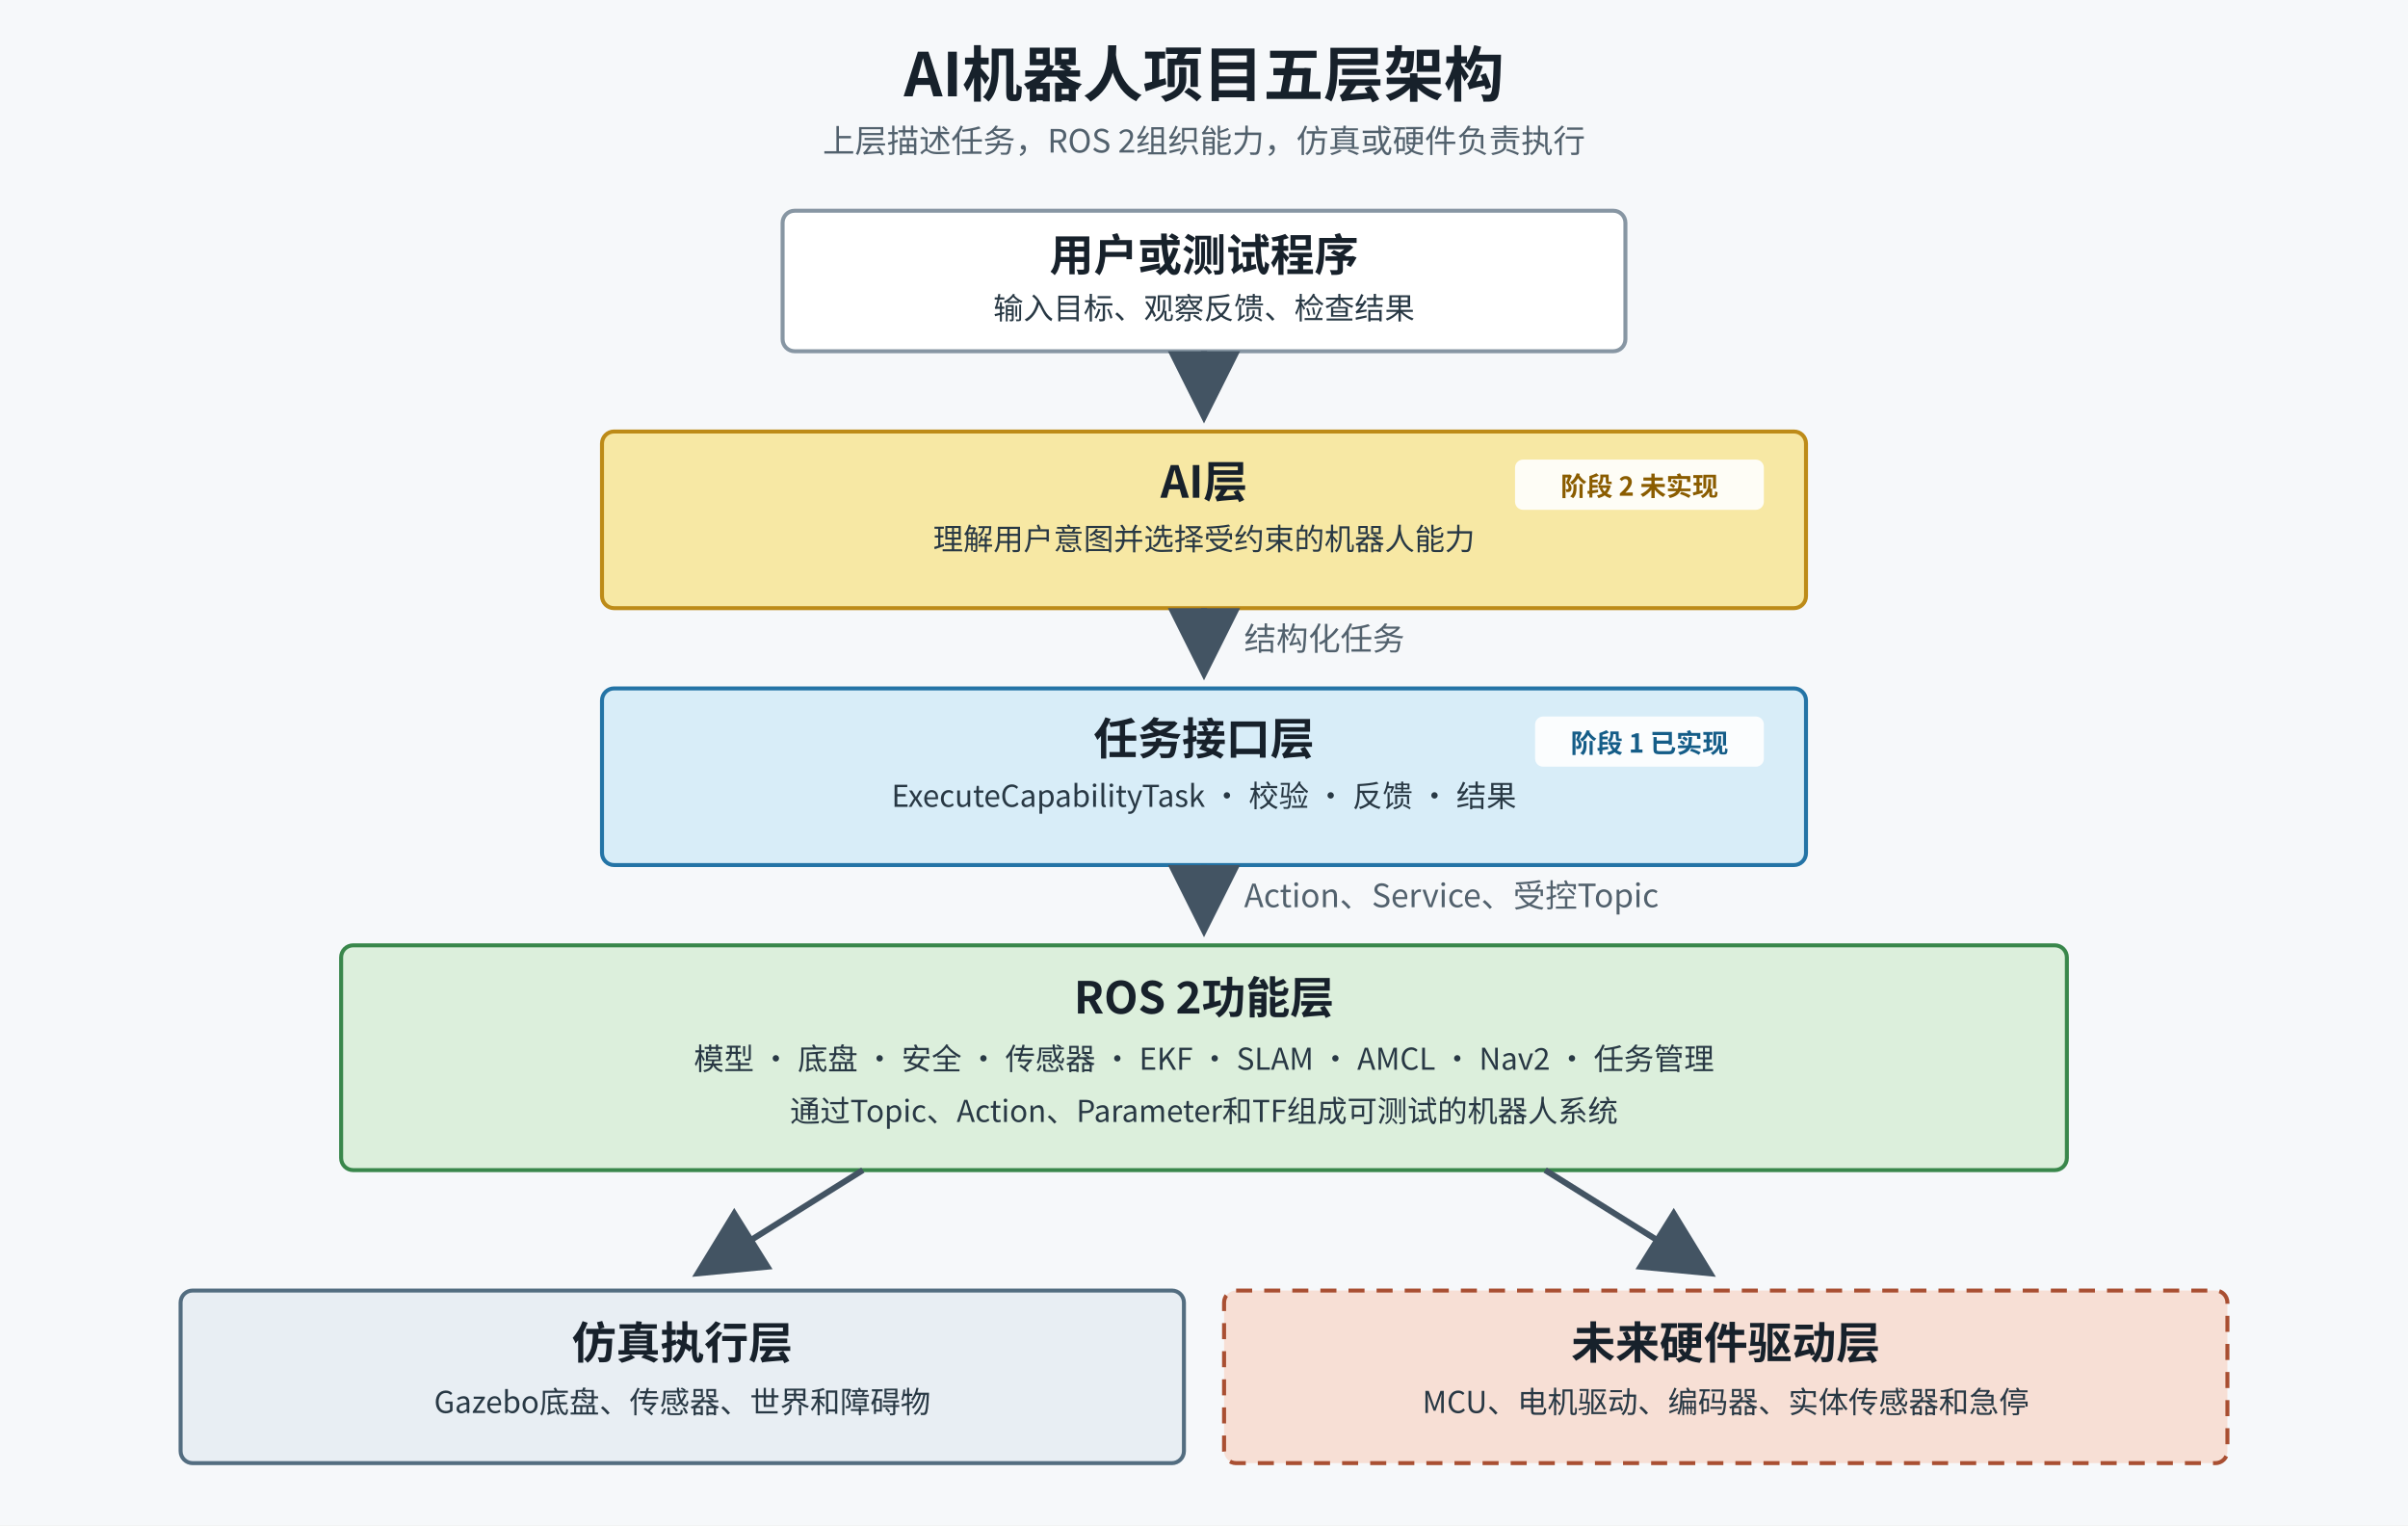
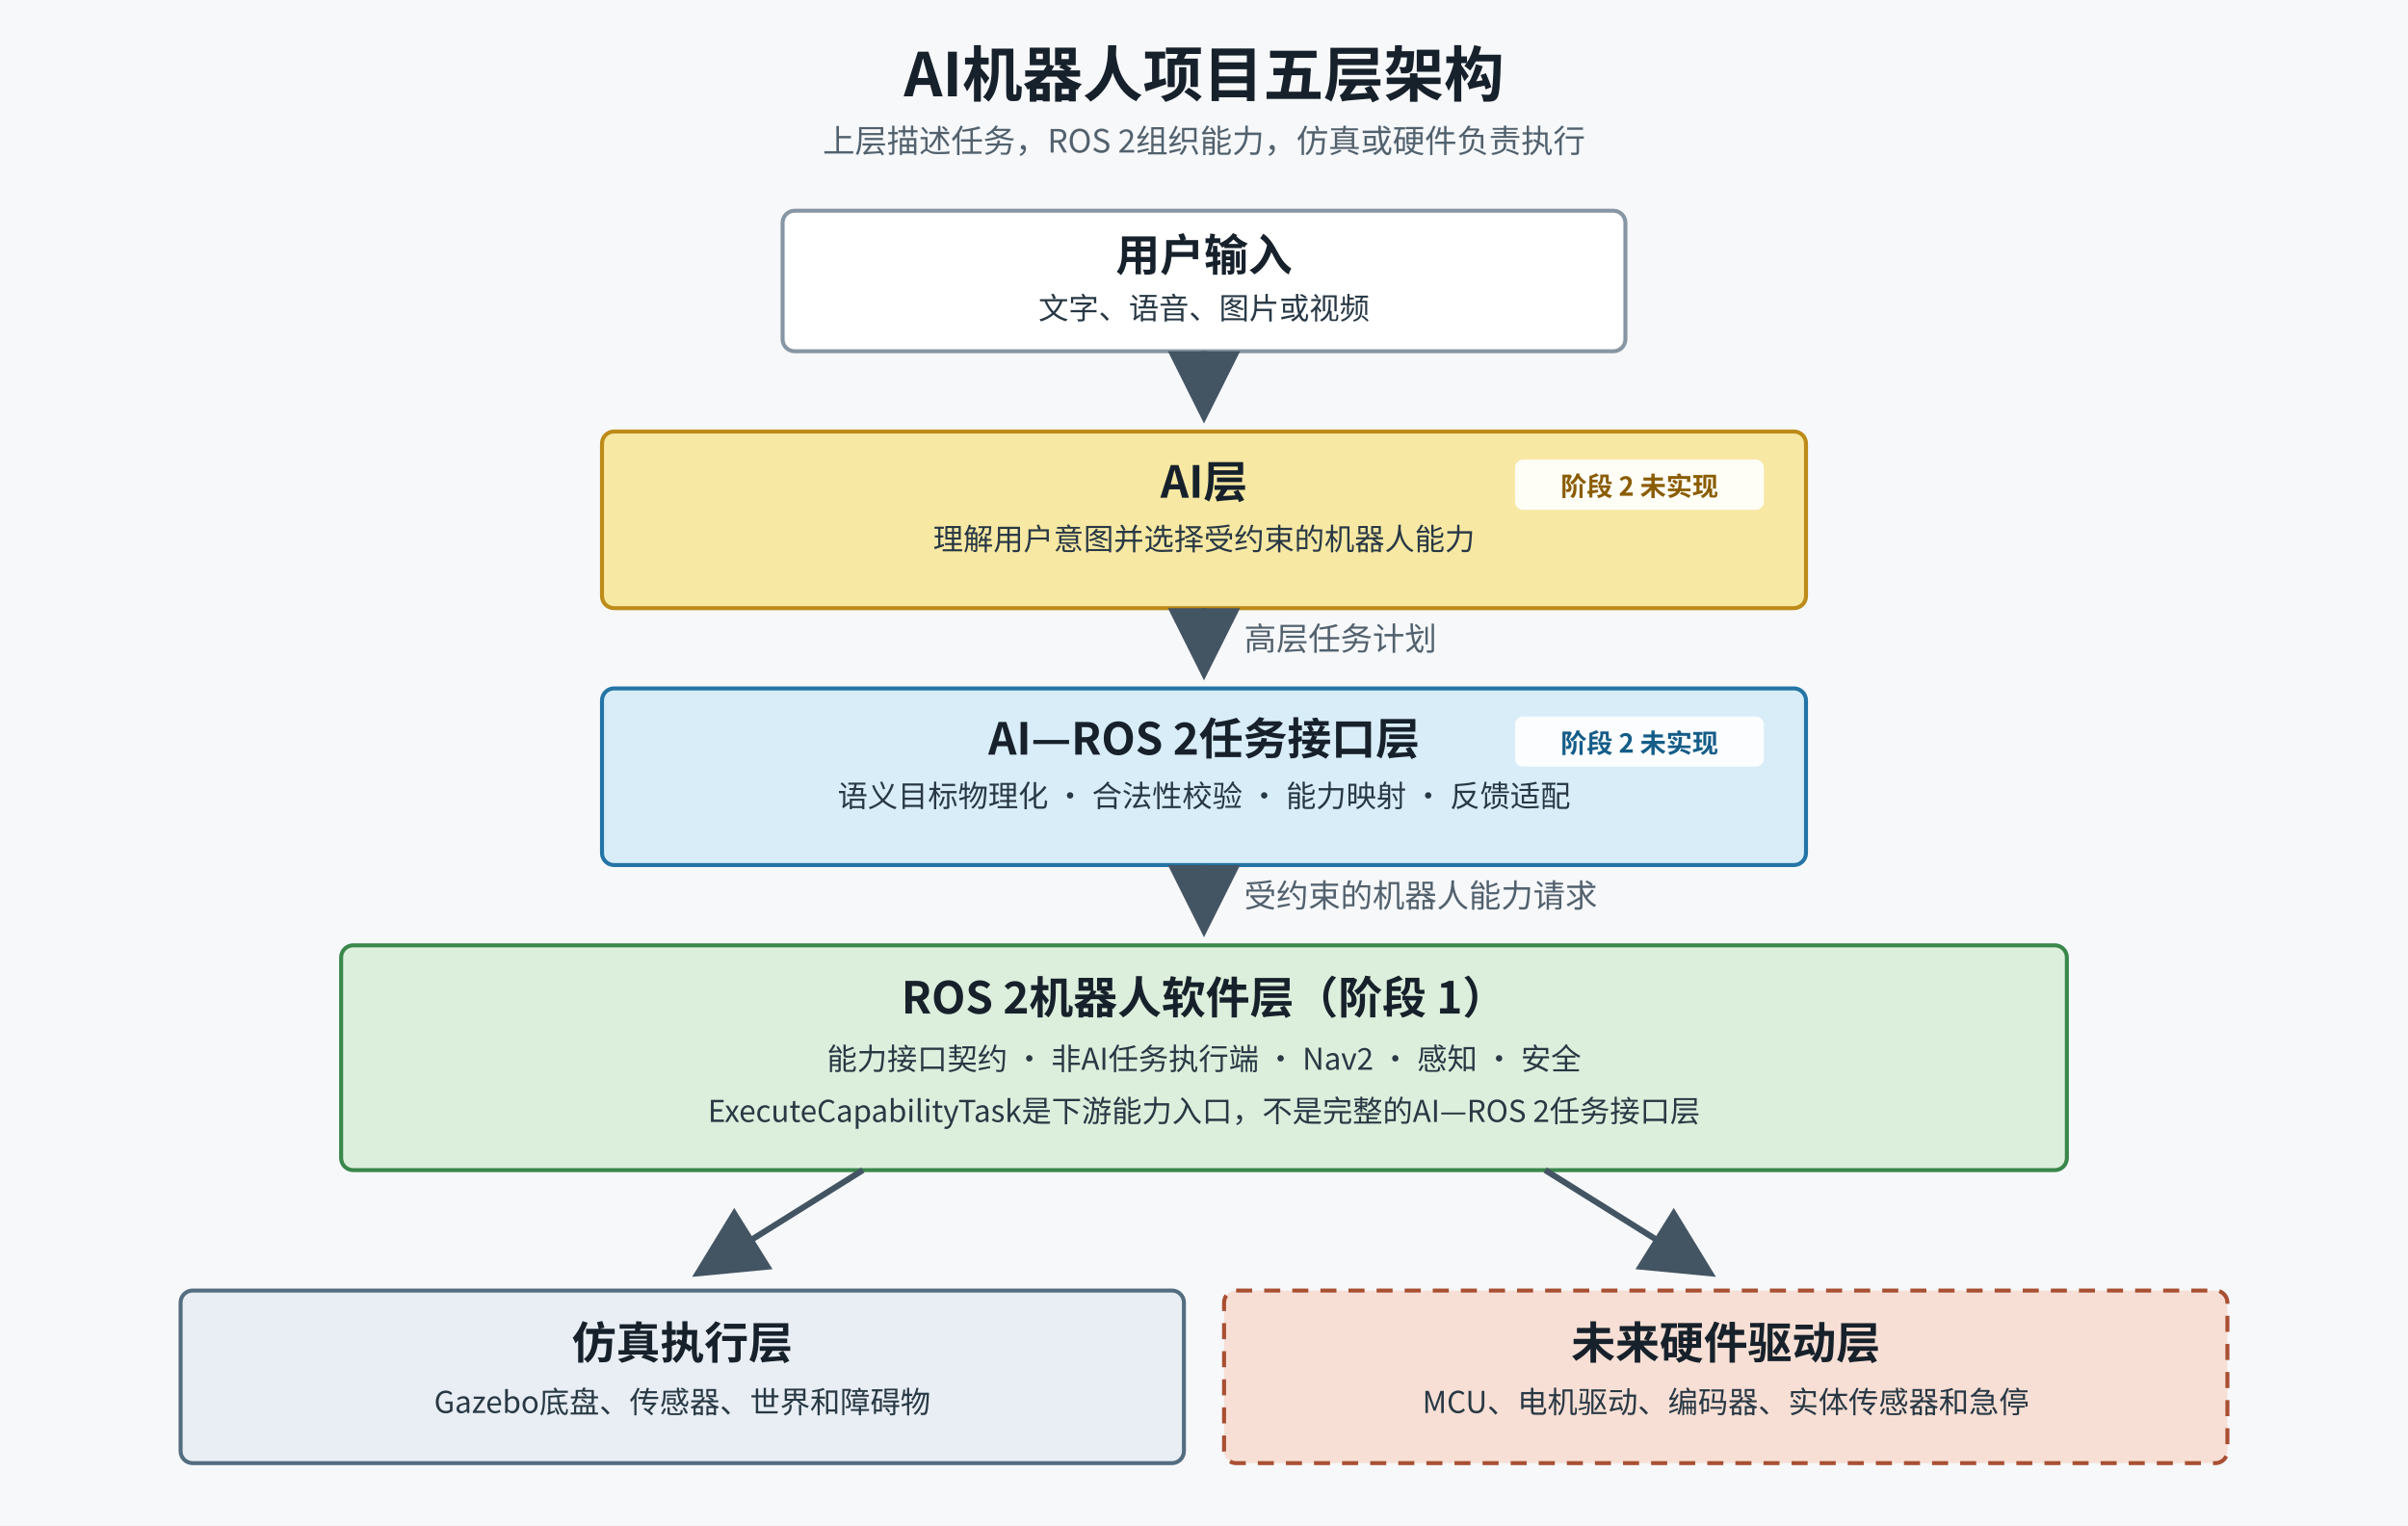
<svg xmlns="http://www.w3.org/2000/svg" width="1200" height="760" viewBox="0 0 1200 760" role="img" aria-labelledby="title desc">
  <defs>
    <marker id="arrow" markerWidth="12" markerHeight="12" refX="10" refY="6" orient="auto">
      <path d="M0,0 L12,6 L0,12 Z" fill="#435463" />
    </marker>
    <style>
      .title { font: 700 30px "Noto Sans CJK SC", "Microsoft YaHei", sans-serif; fill: #17212b; }
      .subtitle { font: 400 16px "Noto Sans CJK SC", "Microsoft YaHei", sans-serif; fill: #52616d; }
      .layer-title { font: 700 22px "Noto Sans CJK SC", "Microsoft YaHei", sans-serif; fill: #17212b; }
      .layer-text { font: 400 15px "Noto Sans CJK SC", "Microsoft YaHei", sans-serif; fill: #283844; }
      .tag { font: 700 13px "Noto Sans CJK SC", "Microsoft YaHei", sans-serif; }
      .arrow { stroke: #435463; stroke-width: 3; fill: none; marker-end: url(#arrow); }
    </style>
  </defs>
  <rect width="1200" height="760" fill="#f6f8fa" />
  <text x="600" y="48" text-anchor="middle" class="title">AI机器人项目五层架构</text>
  <text x="600" y="76" text-anchor="middle" class="subtitle">上层描述任务，ROS 2组织能力，仿真或硬件负责执行</text>
  <rect x="390" y="105" width="420" height="70" rx="6" fill="#ffffff" stroke="#8796a3" stroke-width="2" />
-   <text x="600" y="135" text-anchor="middle" class="layer-title">用户或测试程序</text>
-   <text x="600" y="159" text-anchor="middle" class="layer-text">输入目标、观察反馈、检查结果</text>
+   <text x="600" y="135" text-anchor="middle" class="layer-title">用户输入</text>
+   <text x="600" y="159" text-anchor="middle" class="layer-text">文字、语音、图片或视频</text>
  <path d="M600 175 L600 205" class="arrow" />
  <rect x="300" y="215" width="600" height="88" rx="6" fill="#f7e8a4" stroke="#bd8b18" stroke-width="2" />
  <text x="600" y="248" text-anchor="middle" class="layer-title">AI层</text>
  <text x="600" y="274" text-anchor="middle" class="layer-text">理解用户意图并选择受约束的机器人能力</text>
  <rect x="755" y="229" width="124" height="25" rx="4" fill="#ffffff" opacity="0.9" />
  <text x="817" y="247" text-anchor="middle" class="tag" fill="#8a5c00">阶段 2 未实现</text>
  <path d="M600 303 L600 333" class="arrow" />
-   <text x="620" y="324" class="subtitle">结构化任务</text>
+   <text x="620" y="324" class="subtitle">高层任务计划</text>
  <rect x="300" y="343" width="600" height="88" rx="6" fill="#d8edf8" stroke="#2474a6" stroke-width="2" />
-   <text x="600" y="376" text-anchor="middle" class="layer-title">任务接口层</text>
-   <text x="600" y="402" text-anchor="middle" class="layer-text">ExecuteCapabilityTask · 校验 · 反馈 · 结果</text>
-   <rect x="765" y="357" width="114" height="25" rx="4" fill="#ffffff" opacity="0.9" />
-   <text x="822" y="375" text-anchor="middle" class="tag" fill="#155d88">阶段 1 已实现</text>
+   <text x="600" y="376" text-anchor="middle" class="layer-title">AI—ROS 2任务接口层</text>
+   <text x="600" y="402" text-anchor="middle" class="layer-text">语义目标物理化 · 合法性校验 · 能力映射 · 反馈适配</text>
+   <rect x="755" y="357" width="124" height="25" rx="4" fill="#ffffff" opacity="0.9" />
+   <text x="817" y="375" text-anchor="middle" class="tag" fill="#155d88">阶段 2 未实现</text>
  <path d="M600 431 L600 461" class="arrow" />
-   <text x="620" y="452" class="subtitle">Action、Service、受控Topic</text>
+   <text x="620" y="452" class="subtitle">受约束的机器人能力请求</text>
  <rect x="170" y="471" width="860" height="112" rx="6" fill="#dcefdc" stroke="#39874b" stroke-width="2" />
-   <text x="600" y="505" text-anchor="middle" class="layer-title">ROS 2功能层</text>
-   <text x="600" y="533" text-anchor="middle" class="layer-text">模型 · 底盘 · 安全 · 传感器 · EKF · SLAM · AMCL · Nav2 · 任务管理</text>
-   <text x="600" y="559" text-anchor="middle" class="layer-text">通过Topic、Action、Parameter和TF组成可测试的机器人系统</text>
+   <text x="600" y="505" text-anchor="middle" class="layer-title">ROS 2机器人软件层（阶段 1）</text>
+   <text x="600" y="533" text-anchor="middle" class="layer-text">能力接口契约 · 非AI任务执行端 · Nav2 · 感知 · 安全</text>
+   <text x="600" y="559" text-anchor="middle" class="layer-text">ExecuteCapabilityTask是下游能力入口，不是完整的AI—ROS 2任务接口层</text>
  <path d="M430 583 L350 633" class="arrow" />
  <path d="M770 583 L850 633" class="arrow" />
  <rect x="90" y="643" width="500" height="86" rx="6" fill="#e8eef3" stroke="#536d80" stroke-width="2" />
  <text x="340" y="677" text-anchor="middle" class="layer-title">仿真执行层</text>
  <text x="340" y="704" text-anchor="middle" class="layer-text">Gazebo底盘、传感器、世界和障碍物</text>
  <rect x="610" y="643" width="500" height="86" rx="6" fill="#f7dfd5" stroke="#a94f32" stroke-width="2" stroke-dasharray="8 6" />
  <text x="860" y="677" text-anchor="middle" class="layer-title">未来硬件驱动层</text>
  <text x="860" y="704" text-anchor="middle" class="layer-text">MCU、电机驱动、编码器、实体传感器和急停</text>
</svg>
